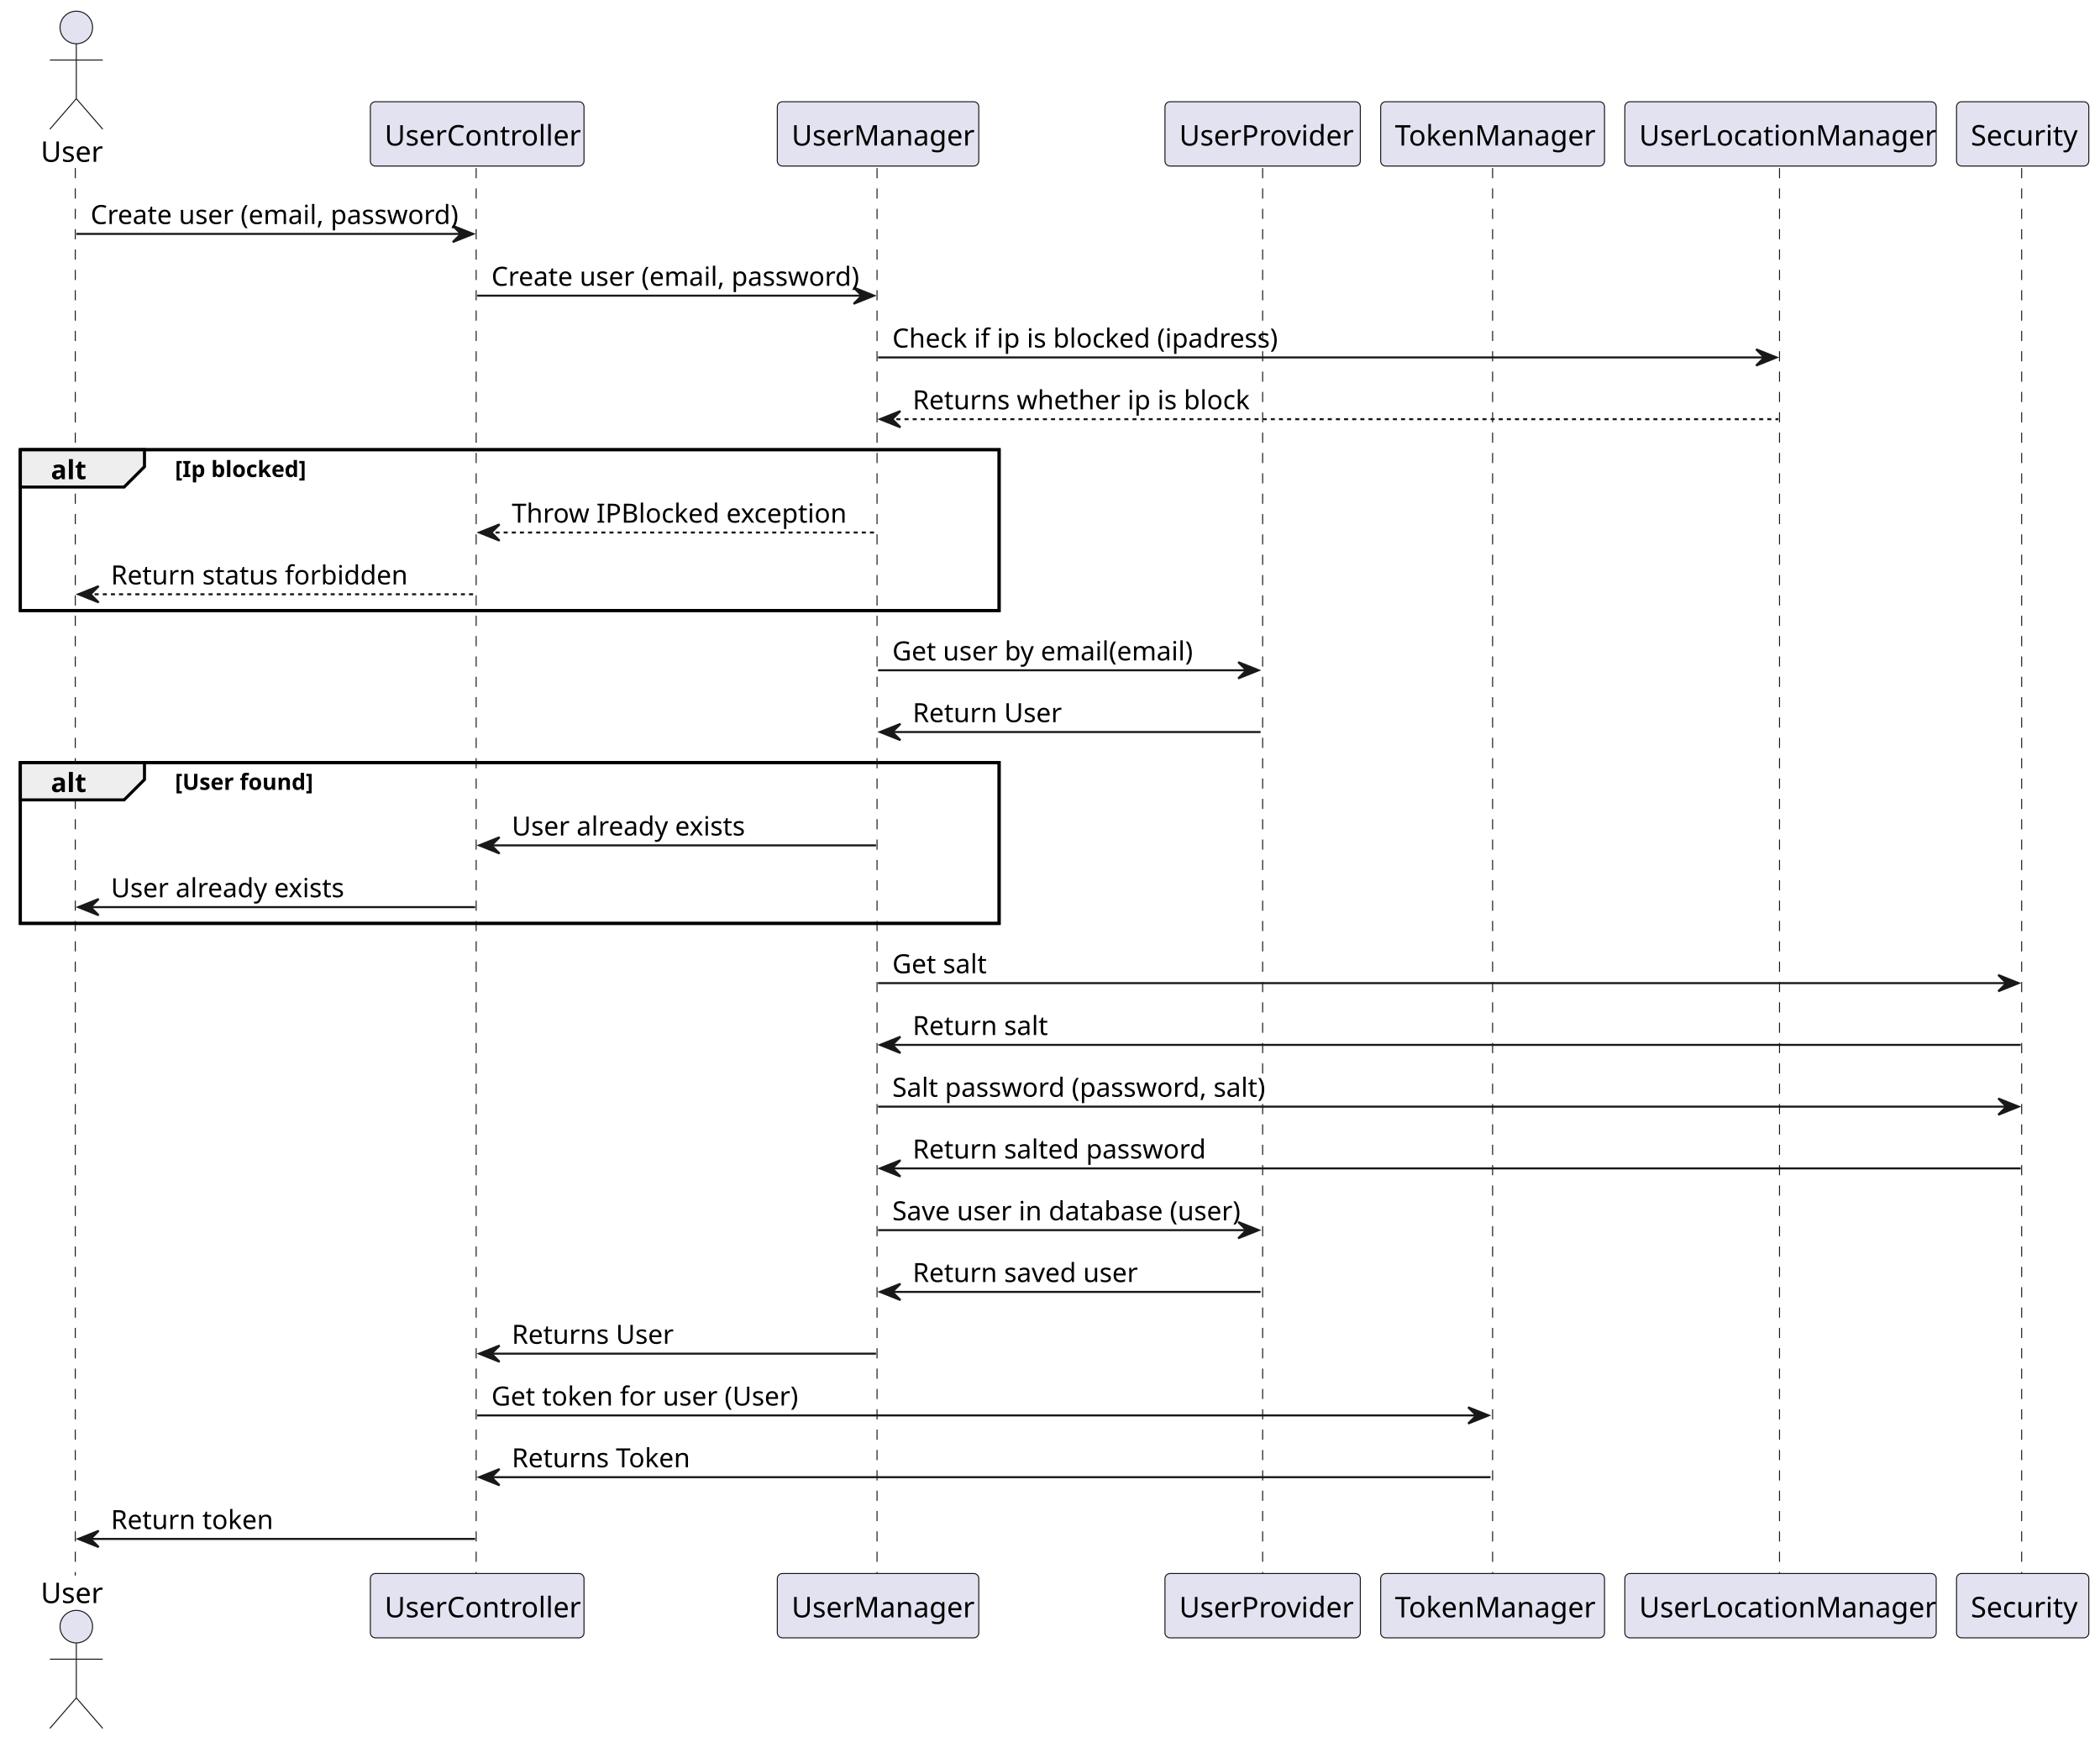
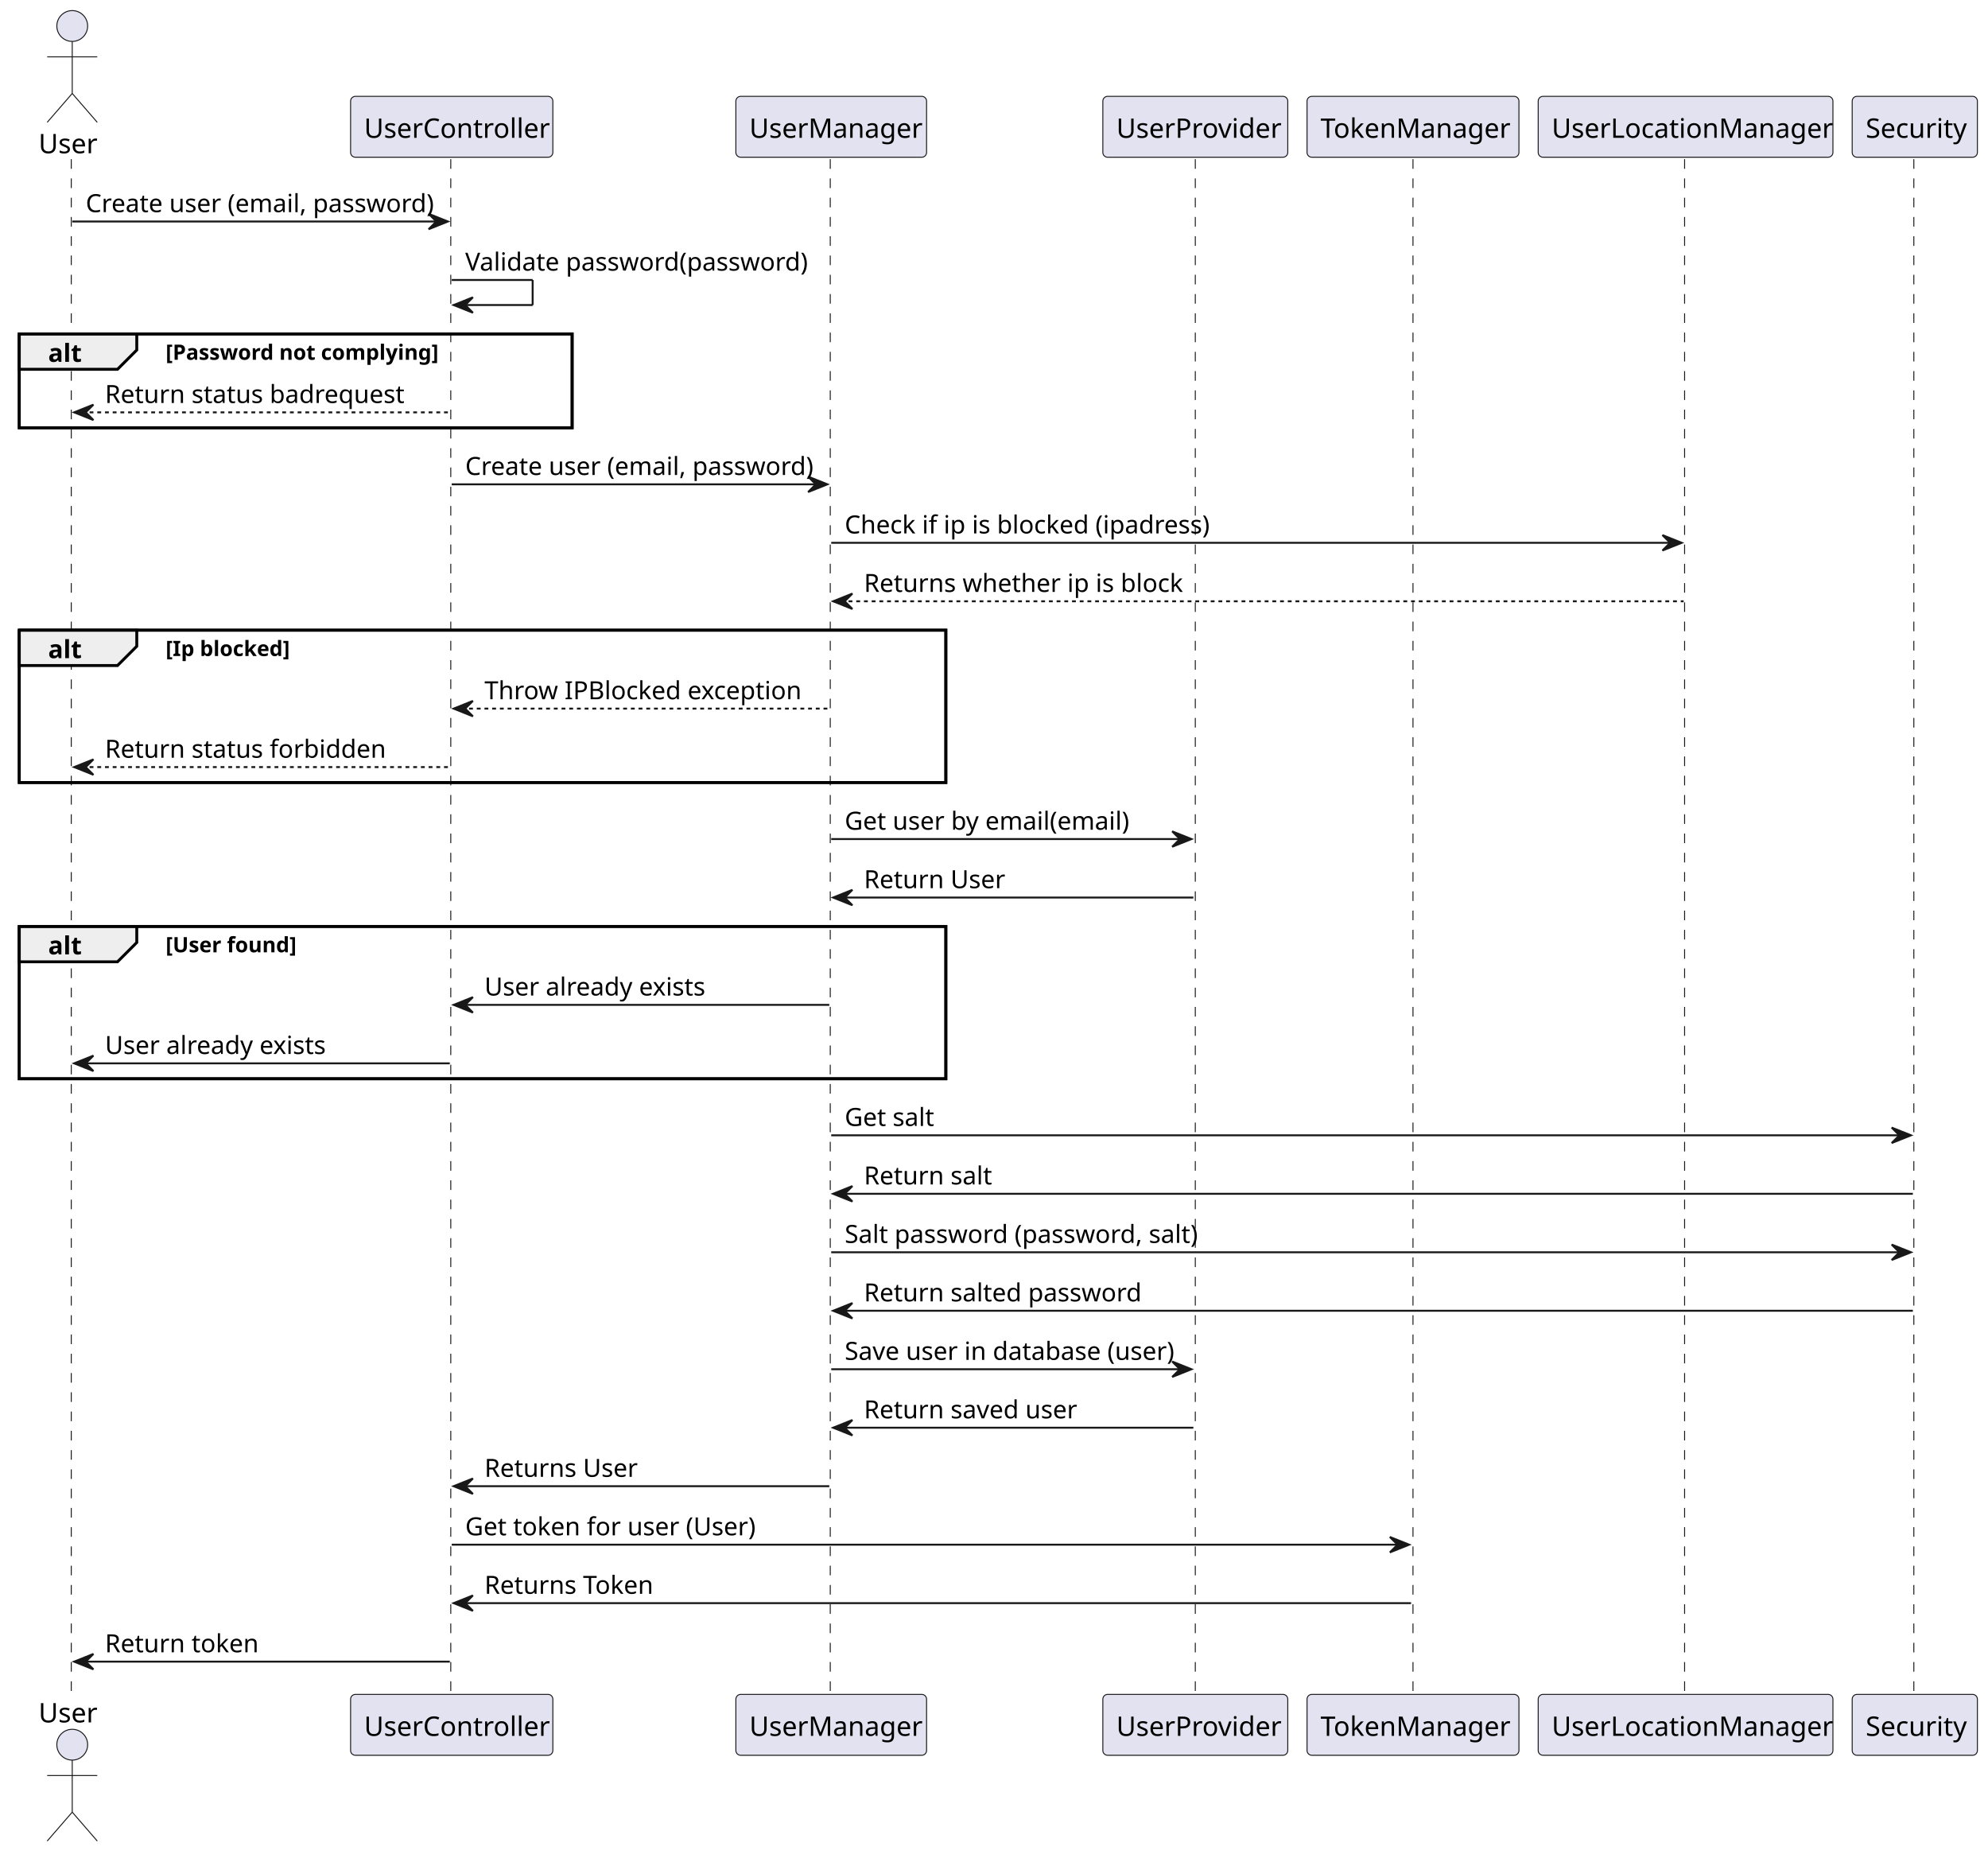
- <svg xmlns="http://www.w3.org/2000/svg" contentStyleType="text/css" height="856px" preserveAspectRatio="none" style="width:1032px;height:856px;background:#FFFFFF;" version="1.1" viewBox="0 0 1032 856" width="1032px" zoomAndPan="magnify">
+ <svg xmlns="http://www.w3.org/2000/svg" contentStyleType="text/css" height="962px" preserveAspectRatio="none" style="width:1032px;height:962px;background:#FFFFFF;" version="1.1" viewBox="0 0 1032 962" width="1032px" zoomAndPan="magnify">
  <defs />
  <g>
-     <rect fill="none" height="79.055" style="stroke:#000000;stroke-width:1.5;" width="481" x="10" y="221.016" />
-     <rect fill="none" height="79.055" style="stroke:#000000;stroke-width:1.5;" width="481" x="10" y="374.773" />
-     <line style="stroke:#181818;stroke-width:0.5;stroke-dasharray:5.0,5.0;" x1="37" x2="37" y1="82.609" y2="774.344" />
-     <line style="stroke:#181818;stroke-width:0.5;stroke-dasharray:5.0,5.0;" x1="234" x2="234" y1="82.609" y2="774.344" />
-     <line style="stroke:#181818;stroke-width:0.5;stroke-dasharray:5.0,5.0;" x1="431" x2="431" y1="82.609" y2="774.344" />
-     <line style="stroke:#181818;stroke-width:0.5;stroke-dasharray:5.0,5.0;" x1="620.5" x2="620.5" y1="82.609" y2="774.344" />
-     <line style="stroke:#181818;stroke-width:0.5;stroke-dasharray:5.0,5.0;" x1="733.5" x2="733.5" y1="82.609" y2="774.344" />
-     <line style="stroke:#181818;stroke-width:0.5;stroke-dasharray:5.0,5.0;" x1="874.5" x2="874.5" y1="82.609" y2="774.344" />
-     <line style="stroke:#181818;stroke-width:0.5;stroke-dasharray:5.0,5.0;" x1="993.5" x2="993.5" y1="82.609" y2="774.344" />
+     <rect fill="none" height="48.703" style="stroke:#000000;stroke-width:1.5;" width="287" x="10" y="173.312" />
+     <rect fill="none" height="79.055" style="stroke:#000000;stroke-width:1.5;" width="481" x="10" y="327.07" />
+     <rect fill="none" height="79.055" style="stroke:#000000;stroke-width:1.5;" width="481" x="10" y="480.828" />
+     <line style="stroke:#181818;stroke-width:0.5;stroke-dasharray:5.0,5.0;" x1="37" x2="37" y1="82.609" y2="880.398" />
+     <line style="stroke:#181818;stroke-width:0.5;stroke-dasharray:5.0,5.0;" x1="234" x2="234" y1="82.609" y2="880.398" />
+     <line style="stroke:#181818;stroke-width:0.5;stroke-dasharray:5.0,5.0;" x1="431" x2="431" y1="82.609" y2="880.398" />
+     <line style="stroke:#181818;stroke-width:0.5;stroke-dasharray:5.0,5.0;" x1="620.5" x2="620.5" y1="82.609" y2="880.398" />
+     <line style="stroke:#181818;stroke-width:0.5;stroke-dasharray:5.0,5.0;" x1="733.5" x2="733.5" y1="82.609" y2="880.398" />
+     <line style="stroke:#181818;stroke-width:0.5;stroke-dasharray:5.0,5.0;" x1="874.5" x2="874.5" y1="82.609" y2="880.398" />
+     <line style="stroke:#181818;stroke-width:0.5;stroke-dasharray:5.0,5.0;" x1="993.5" x2="993.5" y1="82.609" y2="880.398" />
    <text fill="#000000" font-family="sans-serif" font-size="14" lengthAdjust="spacing" textLength="29" x="20" y="79.533">User</text>
    <ellipse cx="37.5" cy="13.5" fill="#E2E2F0" rx="8" ry="8" style="stroke:#181818;stroke-width:0.5;" />
    <path d="M37.5,21.5 L37.5,48.5 M24.5,29.5 L50.5,29.5 M37.5,48.5 L24.5,63.5 M37.5,48.5 L50.5,63.5 " fill="none" style="stroke:#181818;stroke-width:0.5;" />
-     <text fill="#000000" font-family="sans-serif" font-size="14" lengthAdjust="spacing" textLength="29" x="20" y="787.877">User</text>
-     <ellipse cx="37.5" cy="799.453" fill="#E2E2F0" rx="8" ry="8" style="stroke:#181818;stroke-width:0.5;" />
-     <path d="M37.5,807.453 L37.5,834.453 M24.5,815.453 L50.5,815.453 M37.5,834.453 L24.5,849.453 M37.5,834.453 L50.5,849.453 " fill="none" style="stroke:#181818;stroke-width:0.5;" />
+     <text fill="#000000" font-family="sans-serif" font-size="14" lengthAdjust="spacing" textLength="29" x="20" y="893.932">User</text>
+     <ellipse cx="37.5" cy="905.508" fill="#E2E2F0" rx="8" ry="8" style="stroke:#181818;stroke-width:0.5;" />
+     <path d="M37.5,913.508 L37.5,940.508 M24.5,921.508 L50.5,921.508 M37.5,940.508 L24.5,955.508 M37.5,940.508 L50.5,955.508 " fill="none" style="stroke:#181818;stroke-width:0.5;" />
    <rect fill="#E2E2F0" height="31.609" rx="2.5" ry="2.5" style="stroke:#181818;stroke-width:0.5;" width="105" x="182" y="50" />
    <text fill="#000000" font-family="sans-serif" font-size="14" lengthAdjust="spacing" textLength="91" x="189" y="71.533">UserController</text>
-     <rect fill="#E2E2F0" height="31.609" rx="2.5" ry="2.5" style="stroke:#181818;stroke-width:0.5;" width="105" x="182" y="773.344" />
-     <text fill="#000000" font-family="sans-serif" font-size="14" lengthAdjust="spacing" textLength="91" x="189" y="794.877">UserController</text>
+     <rect fill="#E2E2F0" height="31.609" rx="2.5" ry="2.5" style="stroke:#181818;stroke-width:0.5;" width="105" x="182" y="879.398" />
+     <text fill="#000000" font-family="sans-serif" font-size="14" lengthAdjust="spacing" textLength="91" x="189" y="900.932">UserController</text>
    <rect fill="#E2E2F0" height="31.609" rx="2.5" ry="2.5" style="stroke:#181818;stroke-width:0.5;" width="99" x="382" y="50" />
    <text fill="#000000" font-family="sans-serif" font-size="14" lengthAdjust="spacing" textLength="85" x="389" y="71.533">UserManager</text>
-     <rect fill="#E2E2F0" height="31.609" rx="2.5" ry="2.5" style="stroke:#181818;stroke-width:0.5;" width="99" x="382" y="773.344" />
-     <text fill="#000000" font-family="sans-serif" font-size="14" lengthAdjust="spacing" textLength="85" x="389" y="794.877">UserManager</text>
+     <rect fill="#E2E2F0" height="31.609" rx="2.5" ry="2.5" style="stroke:#181818;stroke-width:0.5;" width="99" x="382" y="879.398" />
+     <text fill="#000000" font-family="sans-serif" font-size="14" lengthAdjust="spacing" textLength="85" x="389" y="900.932">UserManager</text>
    <rect fill="#E2E2F0" height="31.609" rx="2.5" ry="2.5" style="stroke:#181818;stroke-width:0.5;" width="96" x="572.5" y="50" />
    <text fill="#000000" font-family="sans-serif" font-size="14" lengthAdjust="spacing" textLength="82" x="579.5" y="71.533">UserProvider</text>
-     <rect fill="#E2E2F0" height="31.609" rx="2.5" ry="2.5" style="stroke:#181818;stroke-width:0.5;" width="96" x="572.5" y="773.344" />
-     <text fill="#000000" font-family="sans-serif" font-size="14" lengthAdjust="spacing" textLength="82" x="579.5" y="794.877">UserProvider</text>
+     <rect fill="#E2E2F0" height="31.609" rx="2.5" ry="2.5" style="stroke:#181818;stroke-width:0.5;" width="96" x="572.5" y="879.398" />
+     <text fill="#000000" font-family="sans-serif" font-size="14" lengthAdjust="spacing" textLength="82" x="579.5" y="900.932">UserProvider</text>
    <rect fill="#E2E2F0" height="31.609" rx="2.5" ry="2.5" style="stroke:#181818;stroke-width:0.5;" width="110" x="678.5" y="50" />
    <text fill="#000000" font-family="sans-serif" font-size="14" lengthAdjust="spacing" textLength="96" x="685.5" y="71.533">TokenManager</text>
-     <rect fill="#E2E2F0" height="31.609" rx="2.5" ry="2.5" style="stroke:#181818;stroke-width:0.5;" width="110" x="678.5" y="773.344" />
-     <text fill="#000000" font-family="sans-serif" font-size="14" lengthAdjust="spacing" textLength="96" x="685.5" y="794.877">TokenManager</text>
+     <rect fill="#E2E2F0" height="31.609" rx="2.5" ry="2.5" style="stroke:#181818;stroke-width:0.5;" width="110" x="678.5" y="879.398" />
+     <text fill="#000000" font-family="sans-serif" font-size="14" lengthAdjust="spacing" textLength="96" x="685.5" y="900.932">TokenManager</text>
    <rect fill="#E2E2F0" height="31.609" rx="2.5" ry="2.5" style="stroke:#181818;stroke-width:0.5;" width="153" x="798.5" y="50" />
    <text fill="#000000" font-family="sans-serif" font-size="14" lengthAdjust="spacing" textLength="139" x="805.5" y="71.533">UserLocationManager</text>
-     <rect fill="#E2E2F0" height="31.609" rx="2.5" ry="2.5" style="stroke:#181818;stroke-width:0.5;" width="153" x="798.5" y="773.344" />
-     <text fill="#000000" font-family="sans-serif" font-size="14" lengthAdjust="spacing" textLength="139" x="805.5" y="794.877">UserLocationManager</text>
+     <rect fill="#E2E2F0" height="31.609" rx="2.5" ry="2.5" style="stroke:#181818;stroke-width:0.5;" width="153" x="798.5" y="879.398" />
+     <text fill="#000000" font-family="sans-serif" font-size="14" lengthAdjust="spacing" textLength="139" x="805.5" y="900.932">UserLocationManager</text>
    <rect fill="#E2E2F0" height="31.609" rx="2.5" ry="2.5" style="stroke:#181818;stroke-width:0.5;" width="65" x="961.5" y="50" />
    <text fill="#000000" font-family="sans-serif" font-size="14" lengthAdjust="spacing" textLength="51" x="968.5" y="71.533">Security</text>
-     <rect fill="#E2E2F0" height="31.609" rx="2.5" ry="2.5" style="stroke:#181818;stroke-width:0.5;" width="65" x="961.5" y="773.344" />
-     <text fill="#000000" font-family="sans-serif" font-size="14" lengthAdjust="spacing" textLength="51" x="968.5" y="794.877">Security</text>
+     <rect fill="#E2E2F0" height="31.609" rx="2.5" ry="2.5" style="stroke:#181818;stroke-width:0.5;" width="65" x="961.5" y="879.398" />
+     <text fill="#000000" font-family="sans-serif" font-size="14" lengthAdjust="spacing" textLength="51" x="968.5" y="900.932">Security</text>
    <polygon fill="#181818" points="222.5,110.961,232.5,114.961,222.5,118.961,226.5,114.961" style="stroke:#181818;stroke-width:1.0;" />
    <line style="stroke:#181818;stroke-width:1.0;" x1="37.5" x2="228.5" y1="114.961" y2="114.961" />
    <text fill="#000000" font-family="sans-serif" font-size="13" lengthAdjust="spacing" textLength="173" x="44.5" y="110.105">Create user (email, password)</text>
-     <polygon fill="#181818" points="419.5,141.312,429.5,145.312,419.5,149.312,423.5,145.312" style="stroke:#181818;stroke-width:1.0;" />
-     <line style="stroke:#181818;stroke-width:1.0;" x1="234.5" x2="425.5" y1="145.312" y2="145.312" />
-     <text fill="#000000" font-family="sans-serif" font-size="13" lengthAdjust="spacing" textLength="173" x="241.5" y="140.456">Create user (email, password)</text>
-     <polygon fill="#181818" points="863,171.664,873,175.664,863,179.664,867,175.664" style="stroke:#181818;stroke-width:1.0;" />
-     <line style="stroke:#181818;stroke-width:1.0;" x1="431.5" x2="869" y1="175.664" y2="175.664" />
-     <text fill="#000000" font-family="sans-serif" font-size="13" lengthAdjust="spacing" textLength="185" x="438.5" y="170.808">Check if ip is blocked (ipadress)</text>
-     <polygon fill="#181818" points="442.5,202.016,432.5,206.016,442.5,210.016,438.5,206.016" style="stroke:#181818;stroke-width:1.0;" />
-     <line style="stroke:#181818;stroke-width:1.0;stroke-dasharray:2.0,2.0;" x1="436.5" x2="874" y1="206.016" y2="206.016" />
-     <text fill="#000000" font-family="sans-serif" font-size="13" lengthAdjust="spacing" textLength="157" x="448.5" y="201.159">Returns whether ip is block</text>
-     <path d="M10,221.016 L71,221.016 L71,229.367 L61,239.367 L10,239.367 L10,221.016 " fill="#EEEEEE" style="stroke:#000000;stroke-width:1.5;" />
-     <rect fill="none" height="79.055" style="stroke:#000000;stroke-width:1.5;" width="481" x="10" y="221.016" />
-     <text fill="#000000" font-family="sans-serif" font-size="13" font-weight="bold" lengthAdjust="spacing" textLength="16" x="25" y="235.511">alt</text>
-     <text fill="#000000" font-family="sans-serif" font-size="11" font-weight="bold" lengthAdjust="spacing" textLength="65" x="86" y="234.435">[Ip blocked]</text>
-     <polygon fill="#181818" points="245.5,257.719,235.5,261.719,245.5,265.719,241.5,261.719" style="stroke:#181818;stroke-width:1.0;" />
-     <line style="stroke:#181818;stroke-width:1.0;stroke-dasharray:2.0,2.0;" x1="239.5" x2="430.5" y1="261.719" y2="261.719" />
-     <text fill="#000000" font-family="sans-serif" font-size="13" lengthAdjust="spacing" textLength="157" x="251.5" y="256.862">Throw IPBlocked exception</text>
-     <polygon fill="#181818" points="48.5,288.07,38.5,292.07,48.5,296.07,44.5,292.07" style="stroke:#181818;stroke-width:1.0;" />
-     <line style="stroke:#181818;stroke-width:1.0;stroke-dasharray:2.0,2.0;" x1="42.5" x2="233.5" y1="292.07" y2="292.07" />
-     <text fill="#000000" font-family="sans-serif" font-size="13" lengthAdjust="spacing" textLength="134" x="54.5" y="287.214">Return status forbidden</text>
-     <polygon fill="#181818" points="608.5,325.422,618.5,329.422,608.5,333.422,612.5,329.422" style="stroke:#181818;stroke-width:1.0;" />
-     <line style="stroke:#181818;stroke-width:1.0;" x1="431.5" x2="614.5" y1="329.422" y2="329.422" />
-     <text fill="#000000" font-family="sans-serif" font-size="13" lengthAdjust="spacing" textLength="142" x="438.5" y="324.565">Get user by email(email)</text>
-     <polygon fill="#181818" points="442.5,355.773,432.5,359.773,442.5,363.773,438.5,359.773" style="stroke:#181818;stroke-width:1.0;" />
-     <line style="stroke:#181818;stroke-width:1.0;" x1="436.5" x2="619.5" y1="359.773" y2="359.773" />
-     <text fill="#000000" font-family="sans-serif" font-size="13" lengthAdjust="spacing" textLength="69" x="448.5" y="354.917">Return User</text>
-     <path d="M10,374.773 L71,374.773 L71,383.125 L61,393.125 L10,393.125 L10,374.773 " fill="#EEEEEE" style="stroke:#000000;stroke-width:1.5;" />
-     <rect fill="none" height="79.055" style="stroke:#000000;stroke-width:1.5;" width="481" x="10" y="374.773" />
-     <text fill="#000000" font-family="sans-serif" font-size="13" font-weight="bold" lengthAdjust="spacing" textLength="16" x="25" y="389.269">alt</text>
-     <text fill="#000000" font-family="sans-serif" font-size="11" font-weight="bold" lengthAdjust="spacing" textLength="69" x="86" y="388.192">[User found]</text>
-     <polygon fill="#181818" points="245.5,411.477,235.5,415.477,245.5,419.477,241.5,415.477" style="stroke:#181818;stroke-width:1.0;" />
-     <line style="stroke:#181818;stroke-width:1.0;" x1="239.5" x2="430.5" y1="415.477" y2="415.477" />
-     <text fill="#000000" font-family="sans-serif" font-size="13" lengthAdjust="spacing" textLength="112" x="251.5" y="410.62">User already exists</text>
-     <polygon fill="#181818" points="48.5,441.828,38.5,445.828,48.5,449.828,44.5,445.828" style="stroke:#181818;stroke-width:1.0;" />
-     <line style="stroke:#181818;stroke-width:1.0;" x1="42.5" x2="233.5" y1="445.828" y2="445.828" />
-     <text fill="#000000" font-family="sans-serif" font-size="13" lengthAdjust="spacing" textLength="112" x="54.5" y="440.972">User already exists</text>
-     <polygon fill="#181818" points="982,479.18,992,483.18,982,487.18,986,483.18" style="stroke:#181818;stroke-width:1.0;" />
-     <line style="stroke:#181818;stroke-width:1.0;" x1="431.5" x2="988" y1="483.18" y2="483.18" />
-     <text fill="#000000" font-family="sans-serif" font-size="13" lengthAdjust="spacing" textLength="46" x="438.5" y="478.323">Get salt</text>
-     <polygon fill="#181818" points="442.5,509.531,432.5,513.531,442.5,517.531,438.5,513.531" style="stroke:#181818;stroke-width:1.0;" />
-     <line style="stroke:#181818;stroke-width:1.0;" x1="436.5" x2="993" y1="513.531" y2="513.531" />
-     <text fill="#000000" font-family="sans-serif" font-size="13" lengthAdjust="spacing" textLength="63" x="448.5" y="508.675">Return salt</text>
-     <polygon fill="#181818" points="982,539.883,992,543.883,982,547.883,986,543.883" style="stroke:#181818;stroke-width:1.0;" />
-     <line style="stroke:#181818;stroke-width:1.0;" x1="431.5" x2="988" y1="543.883" y2="543.883" />
-     <text fill="#000000" font-family="sans-serif" font-size="13" lengthAdjust="spacing" textLength="178" x="438.5" y="539.026">Salt password (password, salt)</text>
-     <polygon fill="#181818" points="442.5,570.234,432.5,574.234,442.5,578.234,438.5,574.234" style="stroke:#181818;stroke-width:1.0;" />
-     <line style="stroke:#181818;stroke-width:1.0;" x1="436.5" x2="993" y1="574.234" y2="574.234" />
-     <text fill="#000000" font-family="sans-serif" font-size="13" lengthAdjust="spacing" textLength="136" x="448.5" y="569.378">Return salted password</text>
-     <polygon fill="#181818" points="608.5,600.586,618.5,604.586,608.5,608.586,612.5,604.586" style="stroke:#181818;stroke-width:1.0;" />
-     <line style="stroke:#181818;stroke-width:1.0;" x1="431.5" x2="614.5" y1="604.586" y2="604.586" />
-     <text fill="#000000" font-family="sans-serif" font-size="13" lengthAdjust="spacing" textLength="165" x="438.5" y="599.73">Save user in database (user)</text>
-     <polygon fill="#181818" points="442.5,630.938,432.5,634.938,442.5,638.938,438.5,634.938" style="stroke:#181818;stroke-width:1.0;" />
-     <line style="stroke:#181818;stroke-width:1.0;" x1="436.5" x2="619.5" y1="634.938" y2="634.938" />
-     <text fill="#000000" font-family="sans-serif" font-size="13" lengthAdjust="spacing" textLength="104" x="448.5" y="630.081">Return saved user</text>
-     <polygon fill="#181818" points="245.5,661.289,235.5,665.289,245.5,669.289,241.5,665.289" style="stroke:#181818;stroke-width:1.0;" />
-     <line style="stroke:#181818;stroke-width:1.0;" x1="239.5" x2="430.5" y1="665.289" y2="665.289" />
-     <text fill="#000000" font-family="sans-serif" font-size="13" lengthAdjust="spacing" textLength="76" x="251.5" y="660.433">Returns User</text>
-     <polygon fill="#181818" points="721.5,691.641,731.5,695.641,721.5,699.641,725.5,695.641" style="stroke:#181818;stroke-width:1.0;" />
-     <line style="stroke:#181818;stroke-width:1.0;" x1="234.5" x2="727.5" y1="695.641" y2="695.641" />
-     <text fill="#000000" font-family="sans-serif" font-size="13" lengthAdjust="spacing" textLength="143" x="241.5" y="690.784">Get token for user (User)</text>
-     <polygon fill="#181818" points="245.5,721.992,235.5,725.992,245.5,729.992,241.5,725.992" style="stroke:#181818;stroke-width:1.0;" />
-     <line style="stroke:#181818;stroke-width:1.0;" x1="239.5" x2="732.5" y1="725.992" y2="725.992" />
-     <text fill="#000000" font-family="sans-serif" font-size="13" lengthAdjust="spacing" textLength="84" x="251.5" y="721.136">Returns Token</text>
-     <polygon fill="#181818" points="48.5,752.344,38.5,756.344,48.5,760.344,44.5,756.344" style="stroke:#181818;stroke-width:1.0;" />
-     <line style="stroke:#181818;stroke-width:1.0;" x1="42.5" x2="233.5" y1="756.344" y2="756.344" />
-     <text fill="#000000" font-family="sans-serif" font-size="13" lengthAdjust="spacing" textLength="74" x="54.5" y="751.487">Return token</text>
+     <line style="stroke:#181818;stroke-width:1.0;" x1="234.5" x2="276.5" y1="145.312" y2="145.312" />
+     <line style="stroke:#181818;stroke-width:1.0;" x1="276.5" x2="276.5" y1="145.312" y2="158.312" />
+     <line style="stroke:#181818;stroke-width:1.0;" x1="235.5" x2="276.5" y1="158.312" y2="158.312" />
+     <polygon fill="#181818" points="245.5,154.312,235.5,158.312,245.5,162.312,241.5,158.312" style="stroke:#181818;stroke-width:1.0;" />
+     <text fill="#000000" font-family="sans-serif" font-size="13" lengthAdjust="spacing" textLength="169" x="241.5" y="140.456">Validate password(password)</text>
+     <path d="M10,173.312 L71,173.312 L71,181.664 L61,191.664 L10,191.664 L10,173.312 " fill="#EEEEEE" style="stroke:#000000;stroke-width:1.5;" />
+     <rect fill="none" height="48.703" style="stroke:#000000;stroke-width:1.5;" width="287" x="10" y="173.312" />
+     <text fill="#000000" font-family="sans-serif" font-size="13" font-weight="bold" lengthAdjust="spacing" textLength="16" x="25" y="187.808">alt</text>
+     <text fill="#000000" font-family="sans-serif" font-size="11" font-weight="bold" lengthAdjust="spacing" textLength="145" x="86" y="186.731">[Password not complying]</text>
+     <polygon fill="#181818" points="48.5,210.016,38.5,214.016,48.5,218.016,44.5,214.016" style="stroke:#181818;stroke-width:1.0;" />
+     <line style="stroke:#181818;stroke-width:1.0;stroke-dasharray:2.0,2.0;" x1="42.5" x2="233.5" y1="214.016" y2="214.016" />
+     <text fill="#000000" font-family="sans-serif" font-size="13" lengthAdjust="spacing" textLength="146" x="54.5" y="209.159">Return status badrequest</text>
+     <polygon fill="#181818" points="419.5,247.367,429.5,251.367,419.5,255.367,423.5,251.367" style="stroke:#181818;stroke-width:1.0;" />
+     <line style="stroke:#181818;stroke-width:1.0;" x1="234.5" x2="425.5" y1="251.367" y2="251.367" />
+     <text fill="#000000" font-family="sans-serif" font-size="13" lengthAdjust="spacing" textLength="173" x="241.5" y="246.511">Create user (email, password)</text>
+     <polygon fill="#181818" points="863,277.719,873,281.719,863,285.719,867,281.719" style="stroke:#181818;stroke-width:1.0;" />
+     <line style="stroke:#181818;stroke-width:1.0;" x1="431.5" x2="869" y1="281.719" y2="281.719" />
+     <text fill="#000000" font-family="sans-serif" font-size="13" lengthAdjust="spacing" textLength="185" x="438.5" y="276.862">Check if ip is blocked (ipadress)</text>
+     <polygon fill="#181818" points="442.5,308.07,432.5,312.07,442.5,316.07,438.5,312.07" style="stroke:#181818;stroke-width:1.0;" />
+     <line style="stroke:#181818;stroke-width:1.0;stroke-dasharray:2.0,2.0;" x1="436.5" x2="874" y1="312.07" y2="312.07" />
+     <text fill="#000000" font-family="sans-serif" font-size="13" lengthAdjust="spacing" textLength="157" x="448.5" y="307.214">Returns whether ip is block</text>
+     <path d="M10,327.07 L71,327.07 L71,335.422 L61,345.422 L10,345.422 L10,327.07 " fill="#EEEEEE" style="stroke:#000000;stroke-width:1.5;" />
+     <rect fill="none" height="79.055" style="stroke:#000000;stroke-width:1.5;" width="481" x="10" y="327.07" />
+     <text fill="#000000" font-family="sans-serif" font-size="13" font-weight="bold" lengthAdjust="spacing" textLength="16" x="25" y="341.565">alt</text>
+     <text fill="#000000" font-family="sans-serif" font-size="11" font-weight="bold" lengthAdjust="spacing" textLength="65" x="86" y="340.489">[Ip blocked]</text>
+     <polygon fill="#181818" points="245.5,363.773,235.5,367.773,245.5,371.773,241.5,367.773" style="stroke:#181818;stroke-width:1.0;" />
+     <line style="stroke:#181818;stroke-width:1.0;stroke-dasharray:2.0,2.0;" x1="239.5" x2="430.5" y1="367.773" y2="367.773" />
+     <text fill="#000000" font-family="sans-serif" font-size="13" lengthAdjust="spacing" textLength="157" x="251.5" y="362.917">Throw IPBlocked exception</text>
+     <polygon fill="#181818" points="48.5,394.125,38.5,398.125,48.5,402.125,44.5,398.125" style="stroke:#181818;stroke-width:1.0;" />
+     <line style="stroke:#181818;stroke-width:1.0;stroke-dasharray:2.0,2.0;" x1="42.5" x2="233.5" y1="398.125" y2="398.125" />
+     <text fill="#000000" font-family="sans-serif" font-size="13" lengthAdjust="spacing" textLength="134" x="54.5" y="393.269">Return status forbidden</text>
+     <polygon fill="#181818" points="608.5,431.477,618.5,435.477,608.5,439.477,612.5,435.477" style="stroke:#181818;stroke-width:1.0;" />
+     <line style="stroke:#181818;stroke-width:1.0;" x1="431.5" x2="614.5" y1="435.477" y2="435.477" />
+     <text fill="#000000" font-family="sans-serif" font-size="13" lengthAdjust="spacing" textLength="142" x="438.5" y="430.62">Get user by email(email)</text>
+     <polygon fill="#181818" points="442.5,461.828,432.5,465.828,442.5,469.828,438.5,465.828" style="stroke:#181818;stroke-width:1.0;" />
+     <line style="stroke:#181818;stroke-width:1.0;" x1="436.5" x2="619.5" y1="465.828" y2="465.828" />
+     <text fill="#000000" font-family="sans-serif" font-size="13" lengthAdjust="spacing" textLength="69" x="448.5" y="460.972">Return User</text>
+     <path d="M10,480.828 L71,480.828 L71,489.18 L61,499.18 L10,499.18 L10,480.828 " fill="#EEEEEE" style="stroke:#000000;stroke-width:1.5;" />
+     <rect fill="none" height="79.055" style="stroke:#000000;stroke-width:1.5;" width="481" x="10" y="480.828" />
+     <text fill="#000000" font-family="sans-serif" font-size="13" font-weight="bold" lengthAdjust="spacing" textLength="16" x="25" y="495.323">alt</text>
+     <text fill="#000000" font-family="sans-serif" font-size="11" font-weight="bold" lengthAdjust="spacing" textLength="69" x="86" y="494.247">[User found]</text>
+     <polygon fill="#181818" points="245.5,517.531,235.5,521.531,245.5,525.531,241.5,521.531" style="stroke:#181818;stroke-width:1.0;" />
+     <line style="stroke:#181818;stroke-width:1.0;" x1="239.5" x2="430.5" y1="521.531" y2="521.531" />
+     <text fill="#000000" font-family="sans-serif" font-size="13" lengthAdjust="spacing" textLength="112" x="251.5" y="516.675">User already exists</text>
+     <polygon fill="#181818" points="48.5,547.883,38.5,551.883,48.5,555.883,44.5,551.883" style="stroke:#181818;stroke-width:1.0;" />
+     <line style="stroke:#181818;stroke-width:1.0;" x1="42.5" x2="233.5" y1="551.883" y2="551.883" />
+     <text fill="#000000" font-family="sans-serif" font-size="13" lengthAdjust="spacing" textLength="112" x="54.5" y="547.026">User already exists</text>
+     <polygon fill="#181818" points="982,585.234,992,589.234,982,593.234,986,589.234" style="stroke:#181818;stroke-width:1.0;" />
+     <line style="stroke:#181818;stroke-width:1.0;" x1="431.5" x2="988" y1="589.234" y2="589.234" />
+     <text fill="#000000" font-family="sans-serif" font-size="13" lengthAdjust="spacing" textLength="46" x="438.5" y="584.378">Get salt</text>
+     <polygon fill="#181818" points="442.5,615.586,432.5,619.586,442.5,623.586,438.5,619.586" style="stroke:#181818;stroke-width:1.0;" />
+     <line style="stroke:#181818;stroke-width:1.0;" x1="436.5" x2="993" y1="619.586" y2="619.586" />
+     <text fill="#000000" font-family="sans-serif" font-size="13" lengthAdjust="spacing" textLength="63" x="448.5" y="614.73">Return salt</text>
+     <polygon fill="#181818" points="982,645.938,992,649.938,982,653.938,986,649.938" style="stroke:#181818;stroke-width:1.0;" />
+     <line style="stroke:#181818;stroke-width:1.0;" x1="431.5" x2="988" y1="649.938" y2="649.938" />
+     <text fill="#000000" font-family="sans-serif" font-size="13" lengthAdjust="spacing" textLength="178" x="438.5" y="645.081">Salt password (password, salt)</text>
+     <polygon fill="#181818" points="442.5,676.289,432.5,680.289,442.5,684.289,438.5,680.289" style="stroke:#181818;stroke-width:1.0;" />
+     <line style="stroke:#181818;stroke-width:1.0;" x1="436.5" x2="993" y1="680.289" y2="680.289" />
+     <text fill="#000000" font-family="sans-serif" font-size="13" lengthAdjust="spacing" textLength="136" x="448.5" y="675.433">Return salted password</text>
+     <polygon fill="#181818" points="608.5,706.641,618.5,710.641,608.5,714.641,612.5,710.641" style="stroke:#181818;stroke-width:1.0;" />
+     <line style="stroke:#181818;stroke-width:1.0;" x1="431.5" x2="614.5" y1="710.641" y2="710.641" />
+     <text fill="#000000" font-family="sans-serif" font-size="13" lengthAdjust="spacing" textLength="165" x="438.5" y="705.784">Save user in database (user)</text>
+     <polygon fill="#181818" points="442.5,736.992,432.5,740.992,442.5,744.992,438.5,740.992" style="stroke:#181818;stroke-width:1.0;" />
+     <line style="stroke:#181818;stroke-width:1.0;" x1="436.5" x2="619.5" y1="740.992" y2="740.992" />
+     <text fill="#000000" font-family="sans-serif" font-size="13" lengthAdjust="spacing" textLength="104" x="448.5" y="736.136">Return saved user</text>
+     <polygon fill="#181818" points="245.5,767.344,235.5,771.344,245.5,775.344,241.5,771.344" style="stroke:#181818;stroke-width:1.0;" />
+     <line style="stroke:#181818;stroke-width:1.0;" x1="239.5" x2="430.5" y1="771.344" y2="771.344" />
+     <text fill="#000000" font-family="sans-serif" font-size="13" lengthAdjust="spacing" textLength="76" x="251.5" y="766.487">Returns User</text>
+     <polygon fill="#181818" points="721.5,797.695,731.5,801.695,721.5,805.695,725.5,801.695" style="stroke:#181818;stroke-width:1.0;" />
+     <line style="stroke:#181818;stroke-width:1.0;" x1="234.5" x2="727.5" y1="801.695" y2="801.695" />
+     <text fill="#000000" font-family="sans-serif" font-size="13" lengthAdjust="spacing" textLength="143" x="241.5" y="796.839">Get token for user (User)</text>
+     <polygon fill="#181818" points="245.5,828.047,235.5,832.047,245.5,836.047,241.5,832.047" style="stroke:#181818;stroke-width:1.0;" />
+     <line style="stroke:#181818;stroke-width:1.0;" x1="239.5" x2="732.5" y1="832.047" y2="832.047" />
+     <text fill="#000000" font-family="sans-serif" font-size="13" lengthAdjust="spacing" textLength="84" x="251.5" y="827.19">Returns Token</text>
+     <polygon fill="#181818" points="48.5,858.398,38.5,862.398,48.5,866.398,44.5,862.398" style="stroke:#181818;stroke-width:1.0;" />
+     <line style="stroke:#181818;stroke-width:1.0;" x1="42.5" x2="233.5" y1="862.398" y2="862.398" />
+     <text fill="#000000" font-family="sans-serif" font-size="13" lengthAdjust="spacing" textLength="74" x="54.5" y="857.542">Return token</text>
  </g>
</svg>
